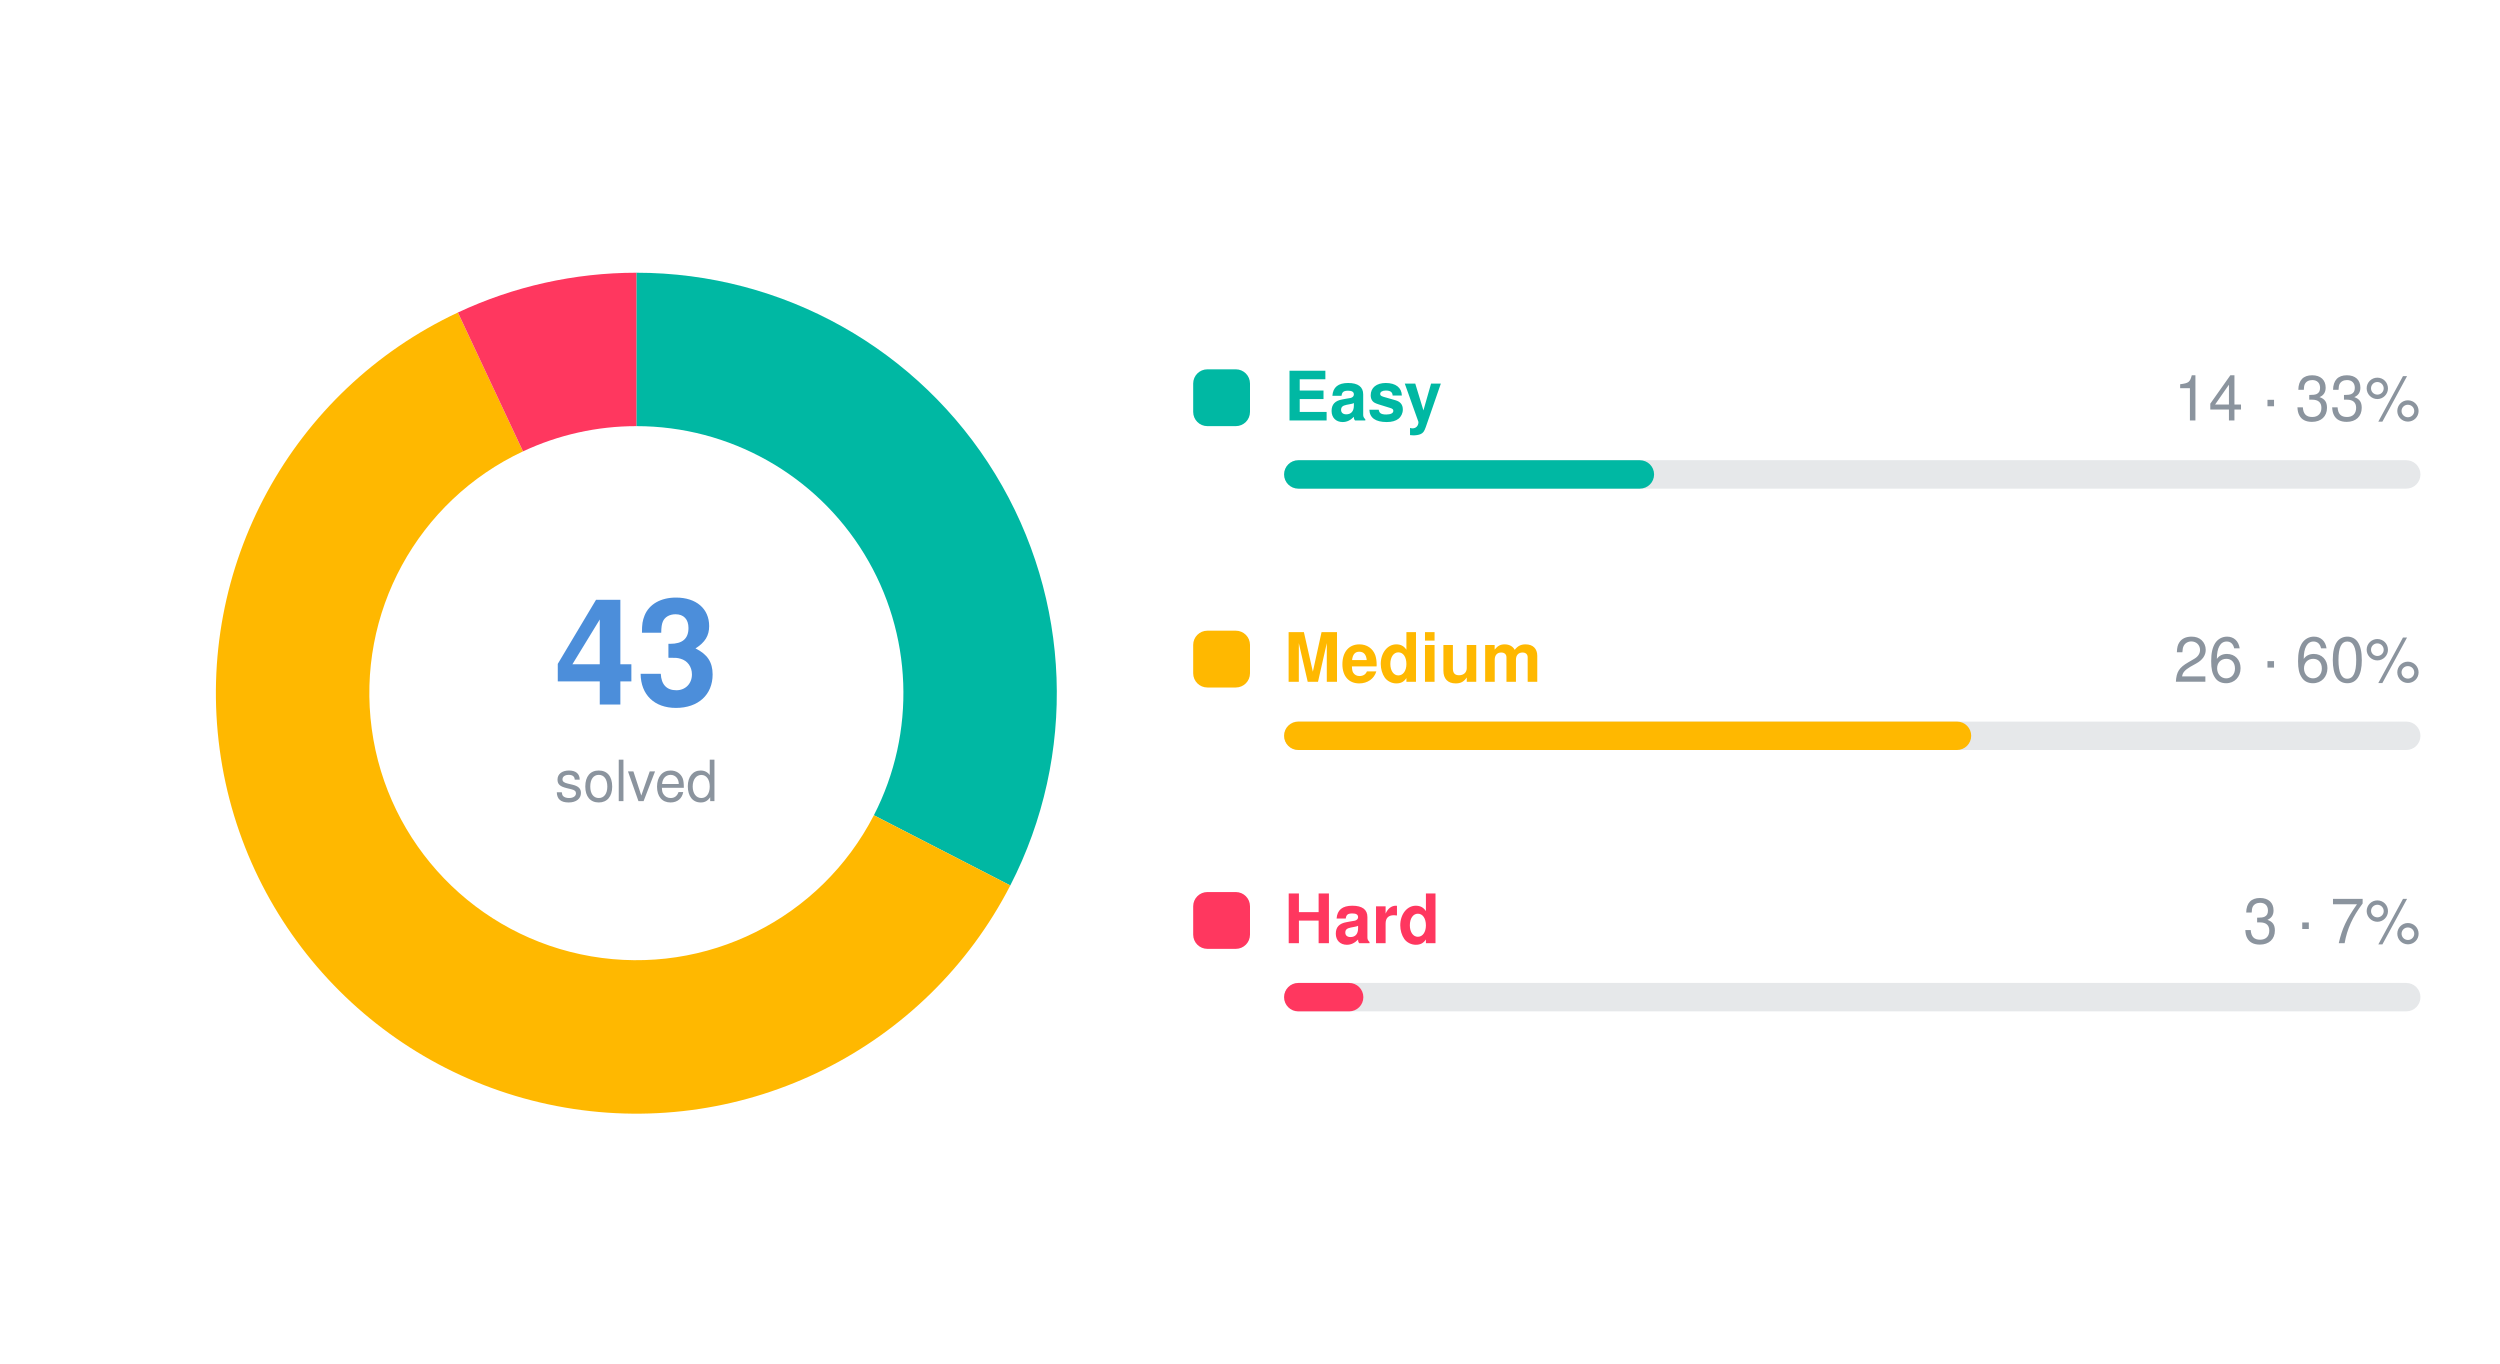
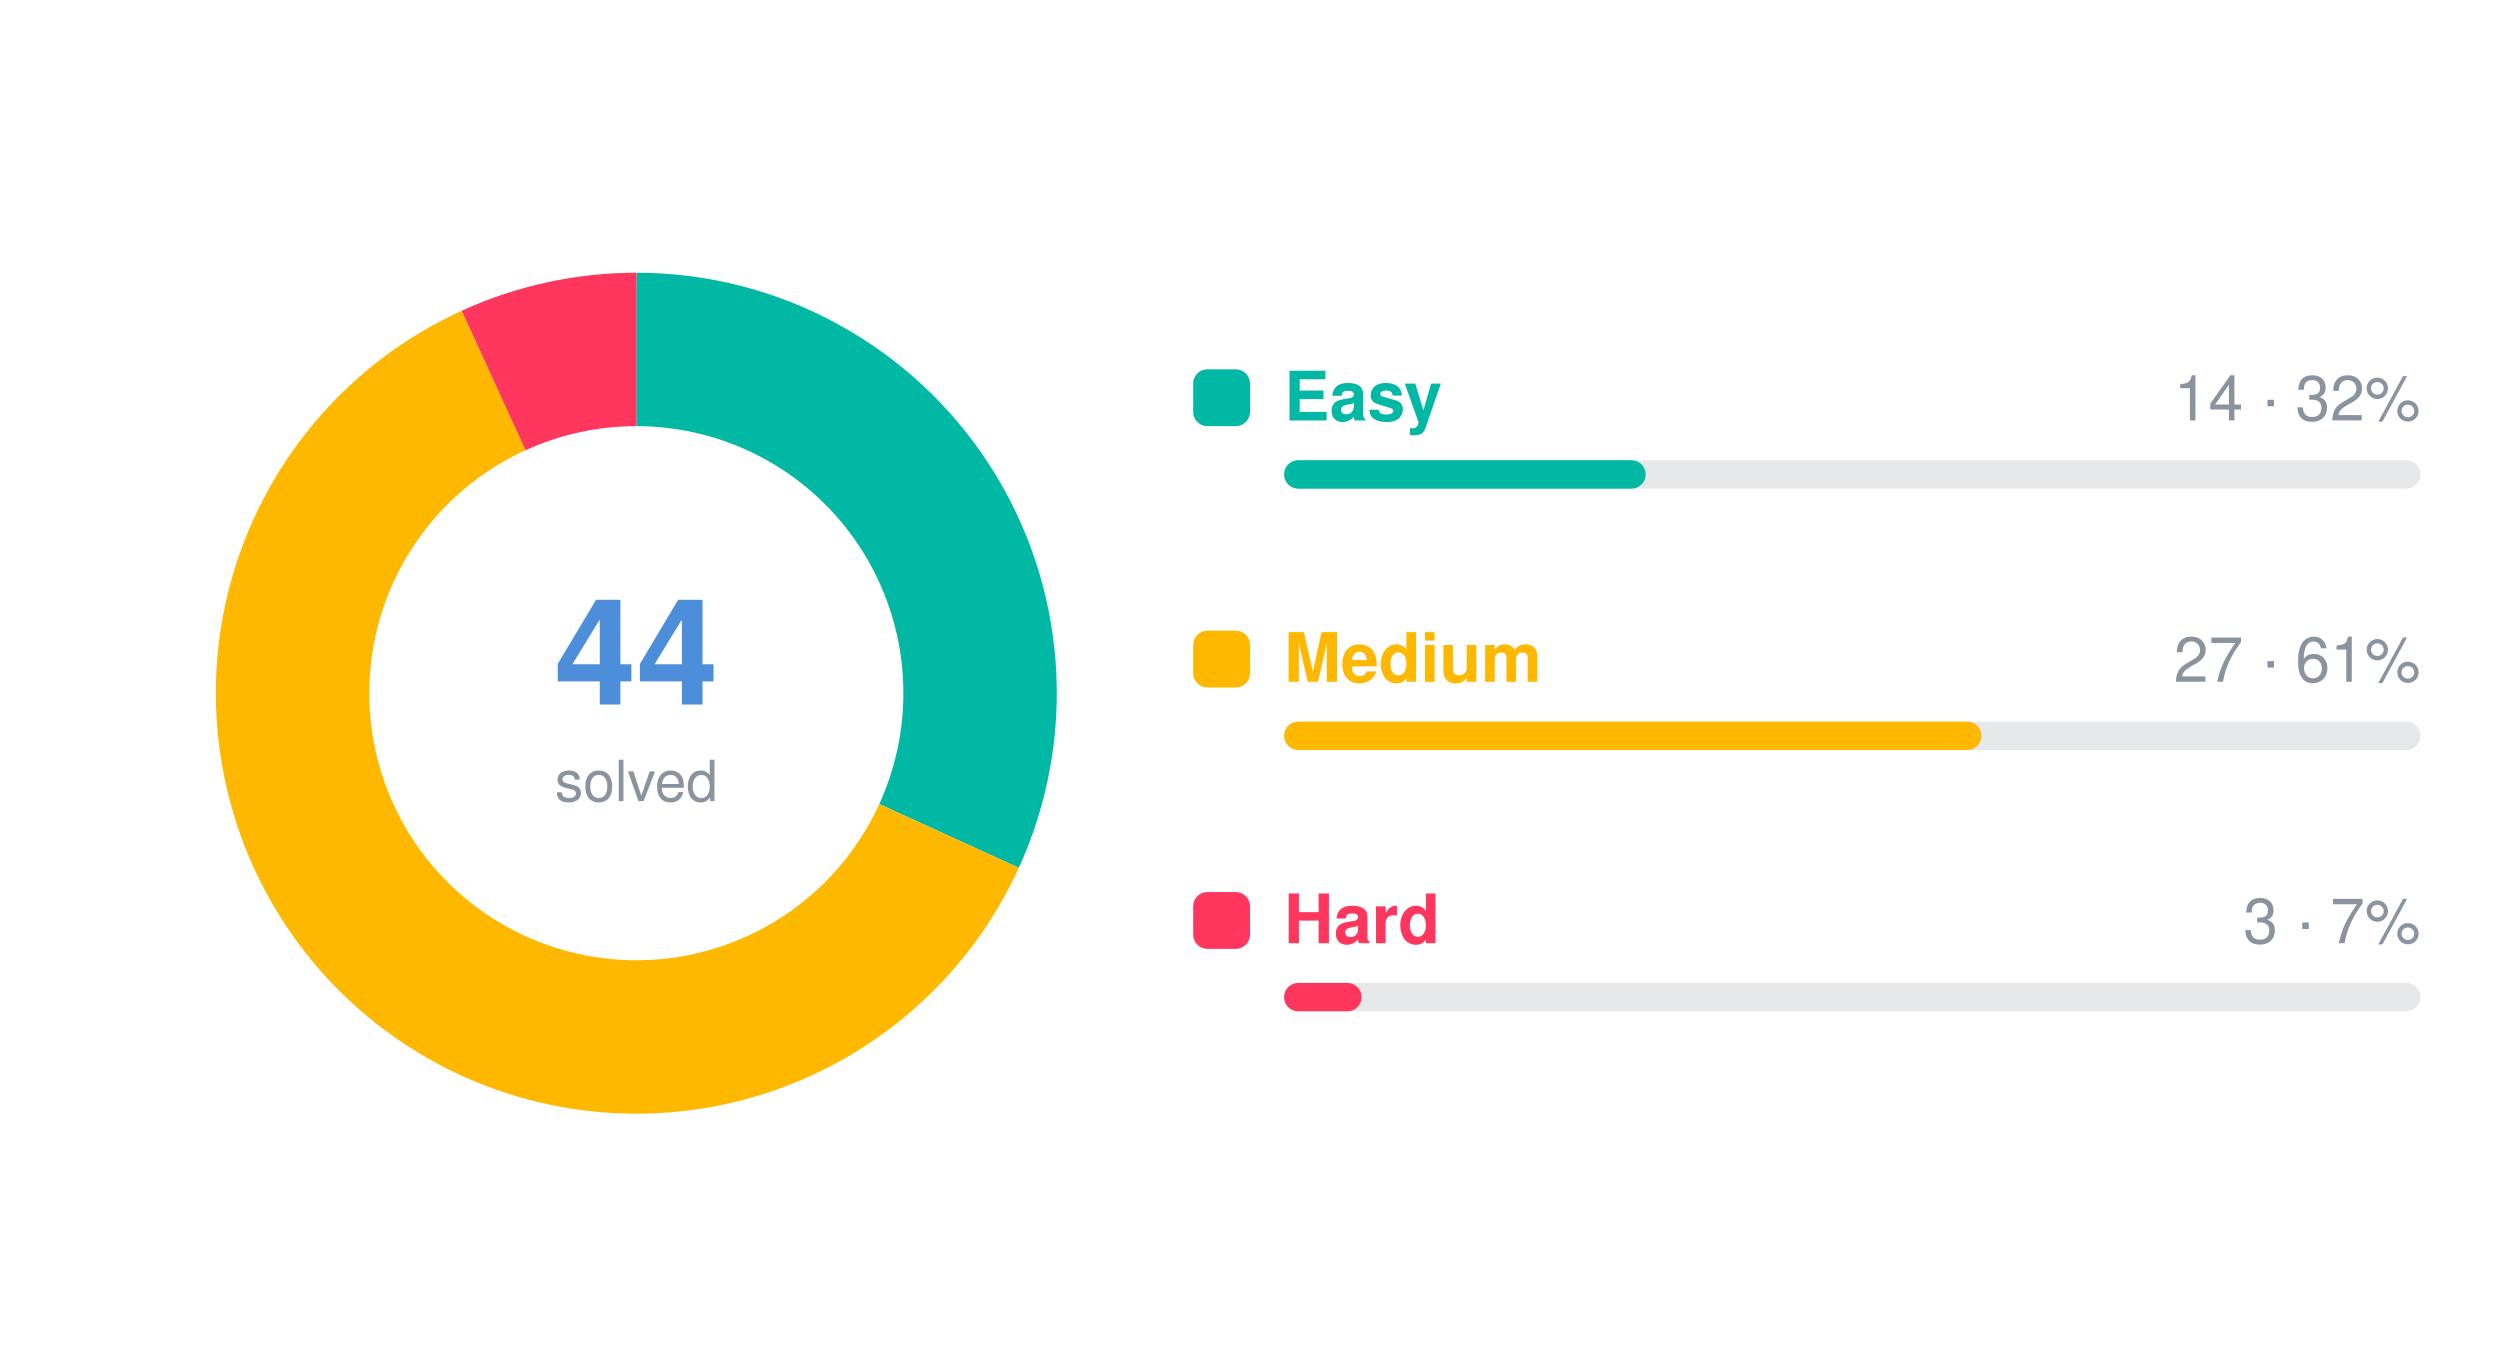
<svg xmlns="http://www.w3.org/2000/svg" viewBox="0 0 440 240" width="440" height="240" role="img" font-family="system-ui, -apple-system, Segoe UI, Helvetica, Arial, sans-serif">
-   <path d="M112 48 A74 74 0 0 1 177.81 155.84 L153.8 143.49 A47 47 0 0 0 112 75 Z" fill="#00b8a3" stroke="none" stroke-width="1" stroke-linejoin="round" stroke-linecap="round" opacity="1" />
-   <path d="M177.81 155.84 A74 74 0 1 1 80.59 55 L92.05 79.44 A47 47 0 1 0 153.8 143.49 Z" fill="#ffb800" stroke="none" stroke-width="1" stroke-linejoin="round" stroke-linecap="round" opacity="1" />
-   <path d="M80.59 55 A74 74 0 0 1 112 48 L112 75 A47 47 0 0 0 92.05 79.44 Z" fill="#ff375f" stroke="none" stroke-width="1" stroke-linejoin="round" stroke-linecap="round" opacity="1" />
-   <text x="112" y="124" font-size="26" fill="#4c8eda" text-anchor="middle" font-weight="700" opacity="1">43</text>
+   <path d="M112 48 A74 74 0 0 1 179.31 152.74 L154.75 141.52 A47 47 0 0 0 112 75 Z" fill="#00b8a3" stroke="none" stroke-width="1" stroke-linejoin="round" stroke-linecap="round" opacity="1" />
+   <path d="M179.31 152.74 A74 74 0 1 1 81.26 54.69 L92.48 79.25 A47 47 0 1 0 154.75 141.52 Z" fill="#ffb800" stroke="none" stroke-width="1" stroke-linejoin="round" stroke-linecap="round" opacity="1" />
+   <path d="M81.26 54.69 A74 74 0 0 1 112 48 L112 75 A47 47 0 0 0 92.48 79.25 Z" fill="#ff375f" stroke="none" stroke-width="1" stroke-linejoin="round" stroke-linecap="round" opacity="1" />
+   <text x="112" y="124" font-size="26" fill="#4c8eda" text-anchor="middle" font-weight="700" opacity="1">44</text>
  <text x="112" y="141" font-size="10" fill="#8b949e" text-anchor="middle" font-weight="normal" opacity="1">solved</text>
  <rect x="210" y="65" width="10" height="10" rx="2.5" fill="#00b8a3" opacity="1" />
  <text x="226" y="74" font-size="12" fill="#00b8a3" text-anchor="start" font-weight="600" opacity="1">Easy</text>
-   <text x="426" y="74" font-size="11" fill="#8b949e" text-anchor="end" font-weight="normal" opacity="1">14 · 33%</text>
+   <text x="426" y="74" font-size="11" fill="#8b949e" text-anchor="end" font-weight="normal" opacity="1">14 · 32%</text>
  <rect x="226" y="81" width="200" height="5" rx="2.5" fill="#8b949e" opacity="0.22" />
-   <rect x="226" y="81" width="65.12" height="5" rx="2.5" fill="#00b8a3" opacity="1" />
+   <rect x="226" y="81" width="63.64" height="5" rx="2.5" fill="#00b8a3" opacity="1" />
  <rect x="210" y="111" width="10" height="10" rx="2.5" fill="#ffb800" opacity="1" />
  <text x="226" y="120" font-size="12" fill="#ffb800" text-anchor="start" font-weight="600" opacity="1">Medium</text>
-   <text x="426" y="120" font-size="11" fill="#8b949e" text-anchor="end" font-weight="normal" opacity="1">26 · 60%</text>
+   <text x="426" y="120" font-size="11" fill="#8b949e" text-anchor="end" font-weight="normal" opacity="1">27 · 61%</text>
  <rect x="226" y="127" width="200" height="5" rx="2.5" fill="#8b949e" opacity="0.22" />
-   <rect x="226" y="127" width="120.93" height="5" rx="2.5" fill="#ffb800" opacity="1" />
+   <rect x="226" y="127" width="122.73" height="5" rx="2.5" fill="#ffb800" opacity="1" />
  <rect x="210" y="157" width="10" height="10" rx="2.5" fill="#ff375f" opacity="1" />
  <text x="226" y="166" font-size="12" fill="#ff375f" text-anchor="start" font-weight="600" opacity="1">Hard</text>
  <text x="426" y="166" font-size="11" fill="#8b949e" text-anchor="end" font-weight="normal" opacity="1">3 · 7%</text>
  <rect x="226" y="173" width="200" height="5" rx="2.5" fill="#8b949e" opacity="0.22" />
-   <rect x="226" y="173" width="13.95" height="5" rx="2.5" fill="#ff375f" opacity="1" />
+   <rect x="226" y="173" width="13.64" height="5" rx="2.5" fill="#ff375f" opacity="1" />
</svg>
